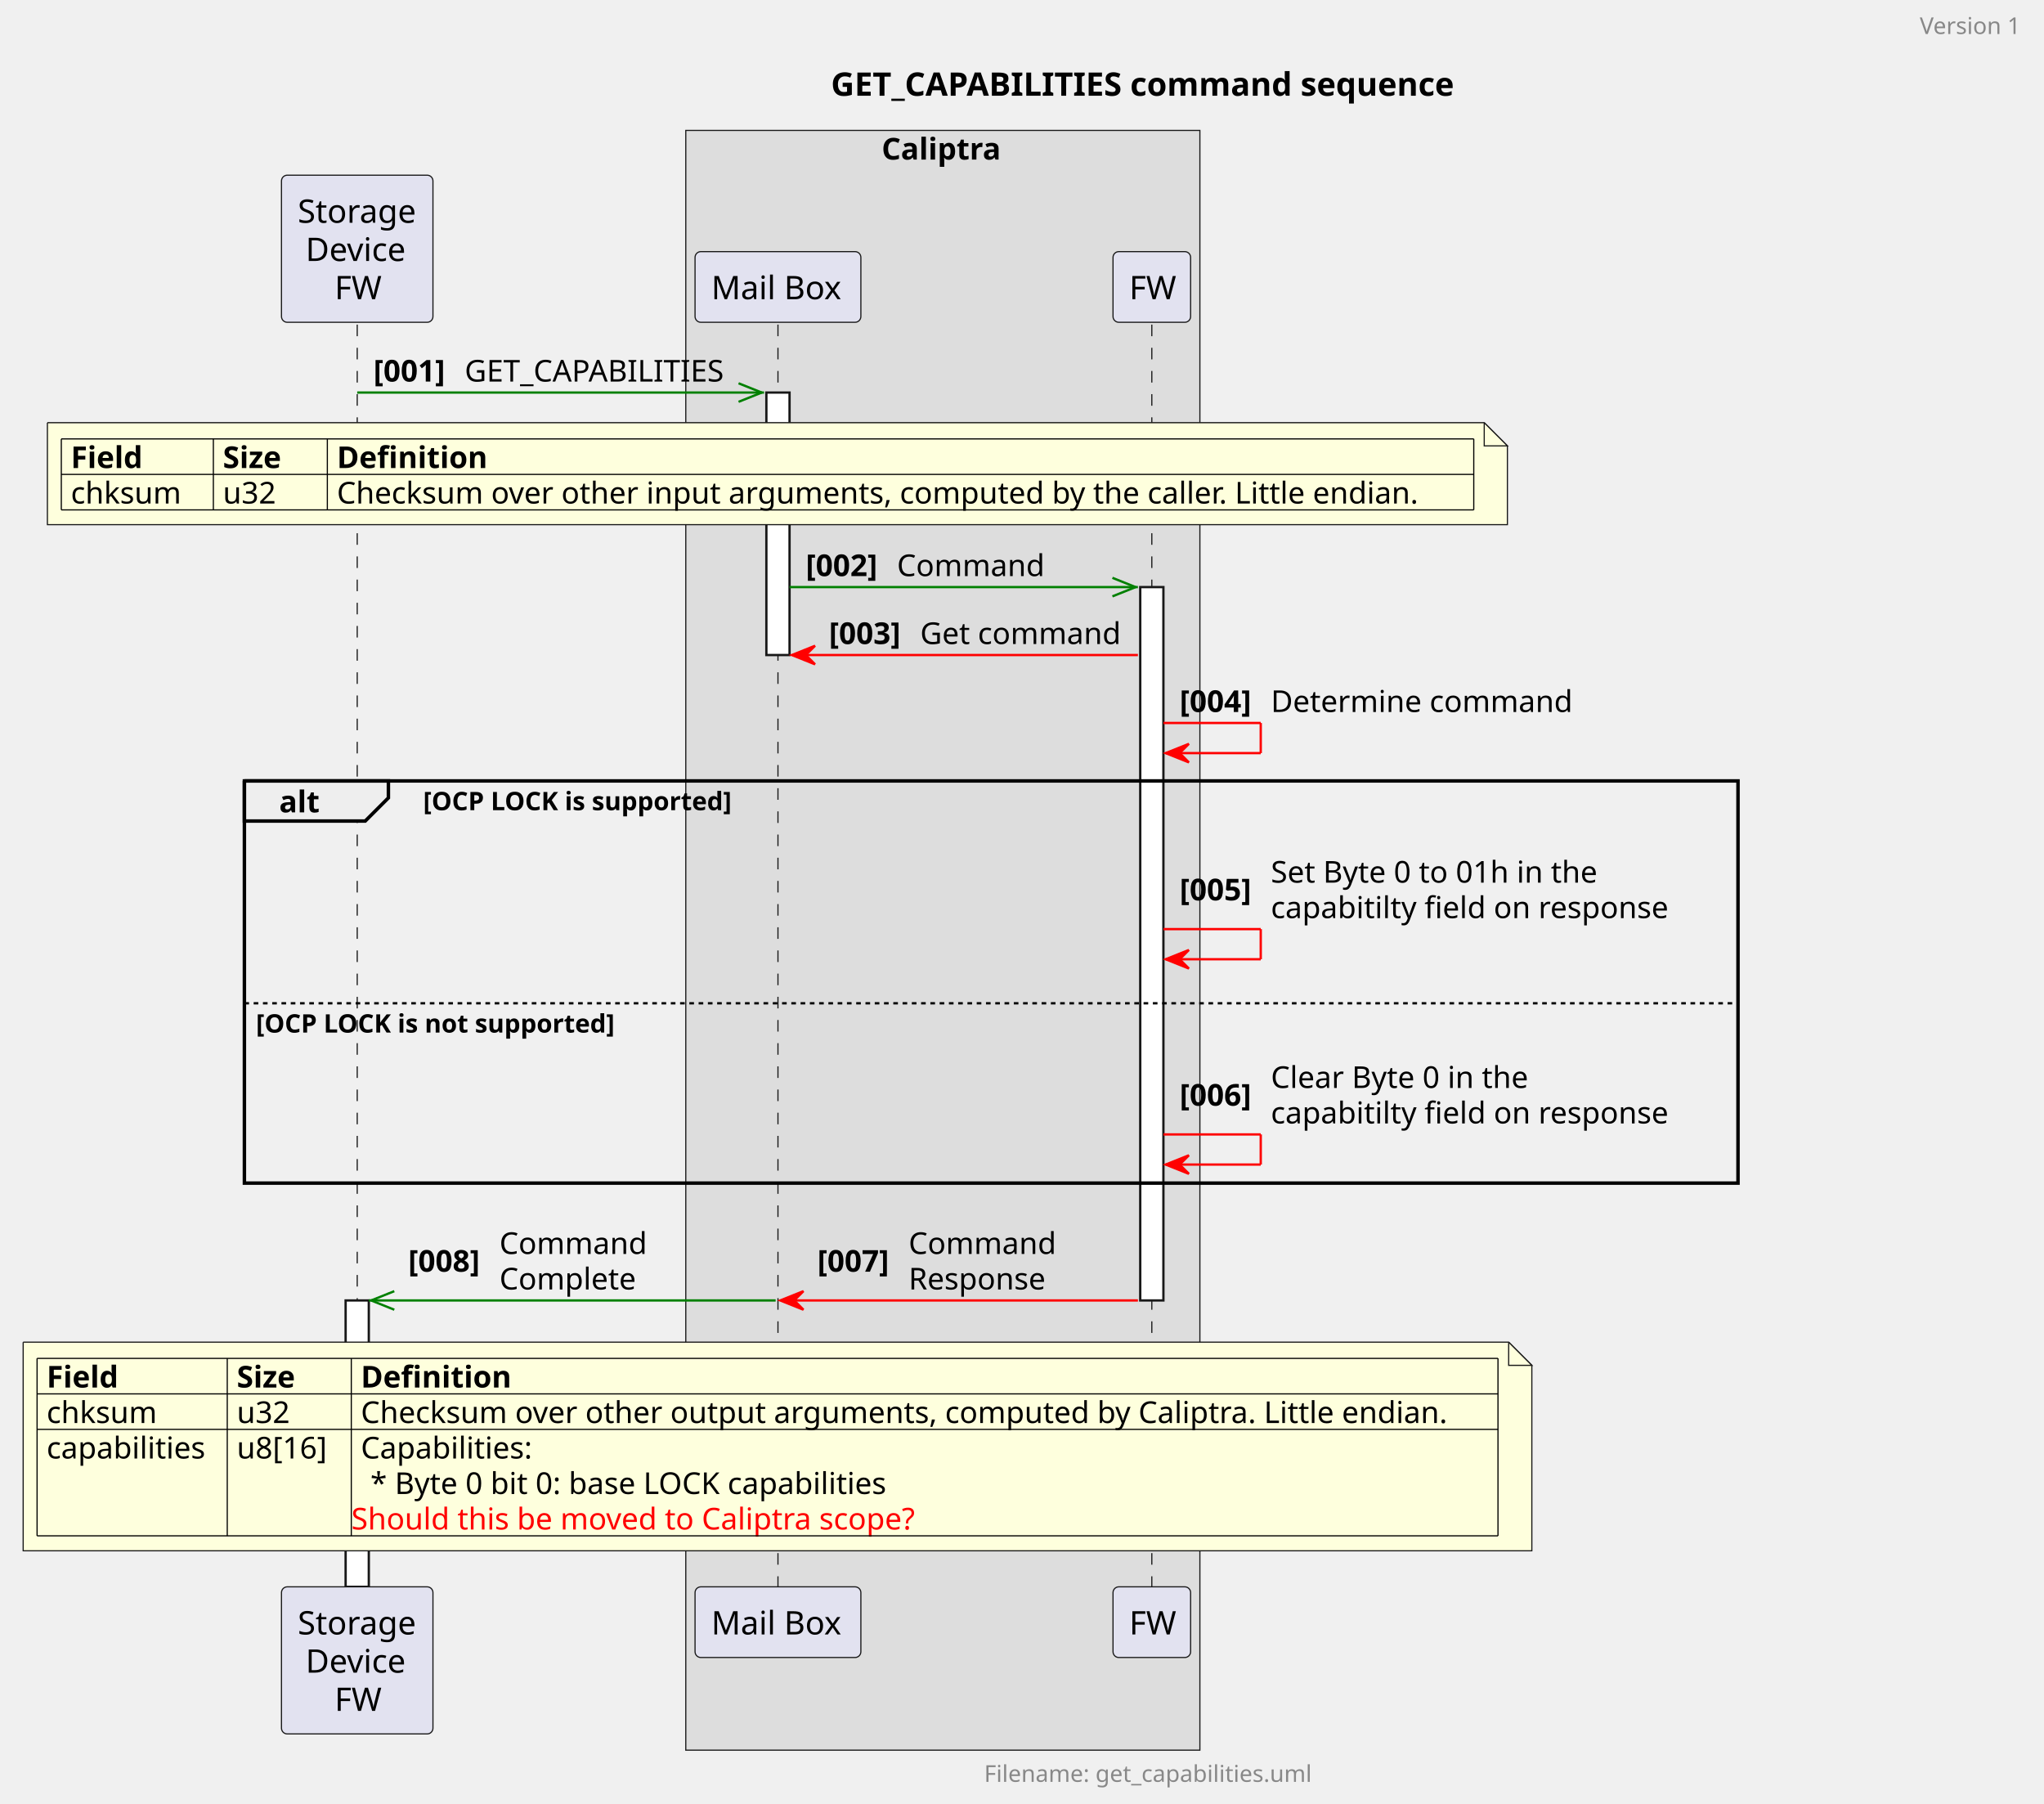
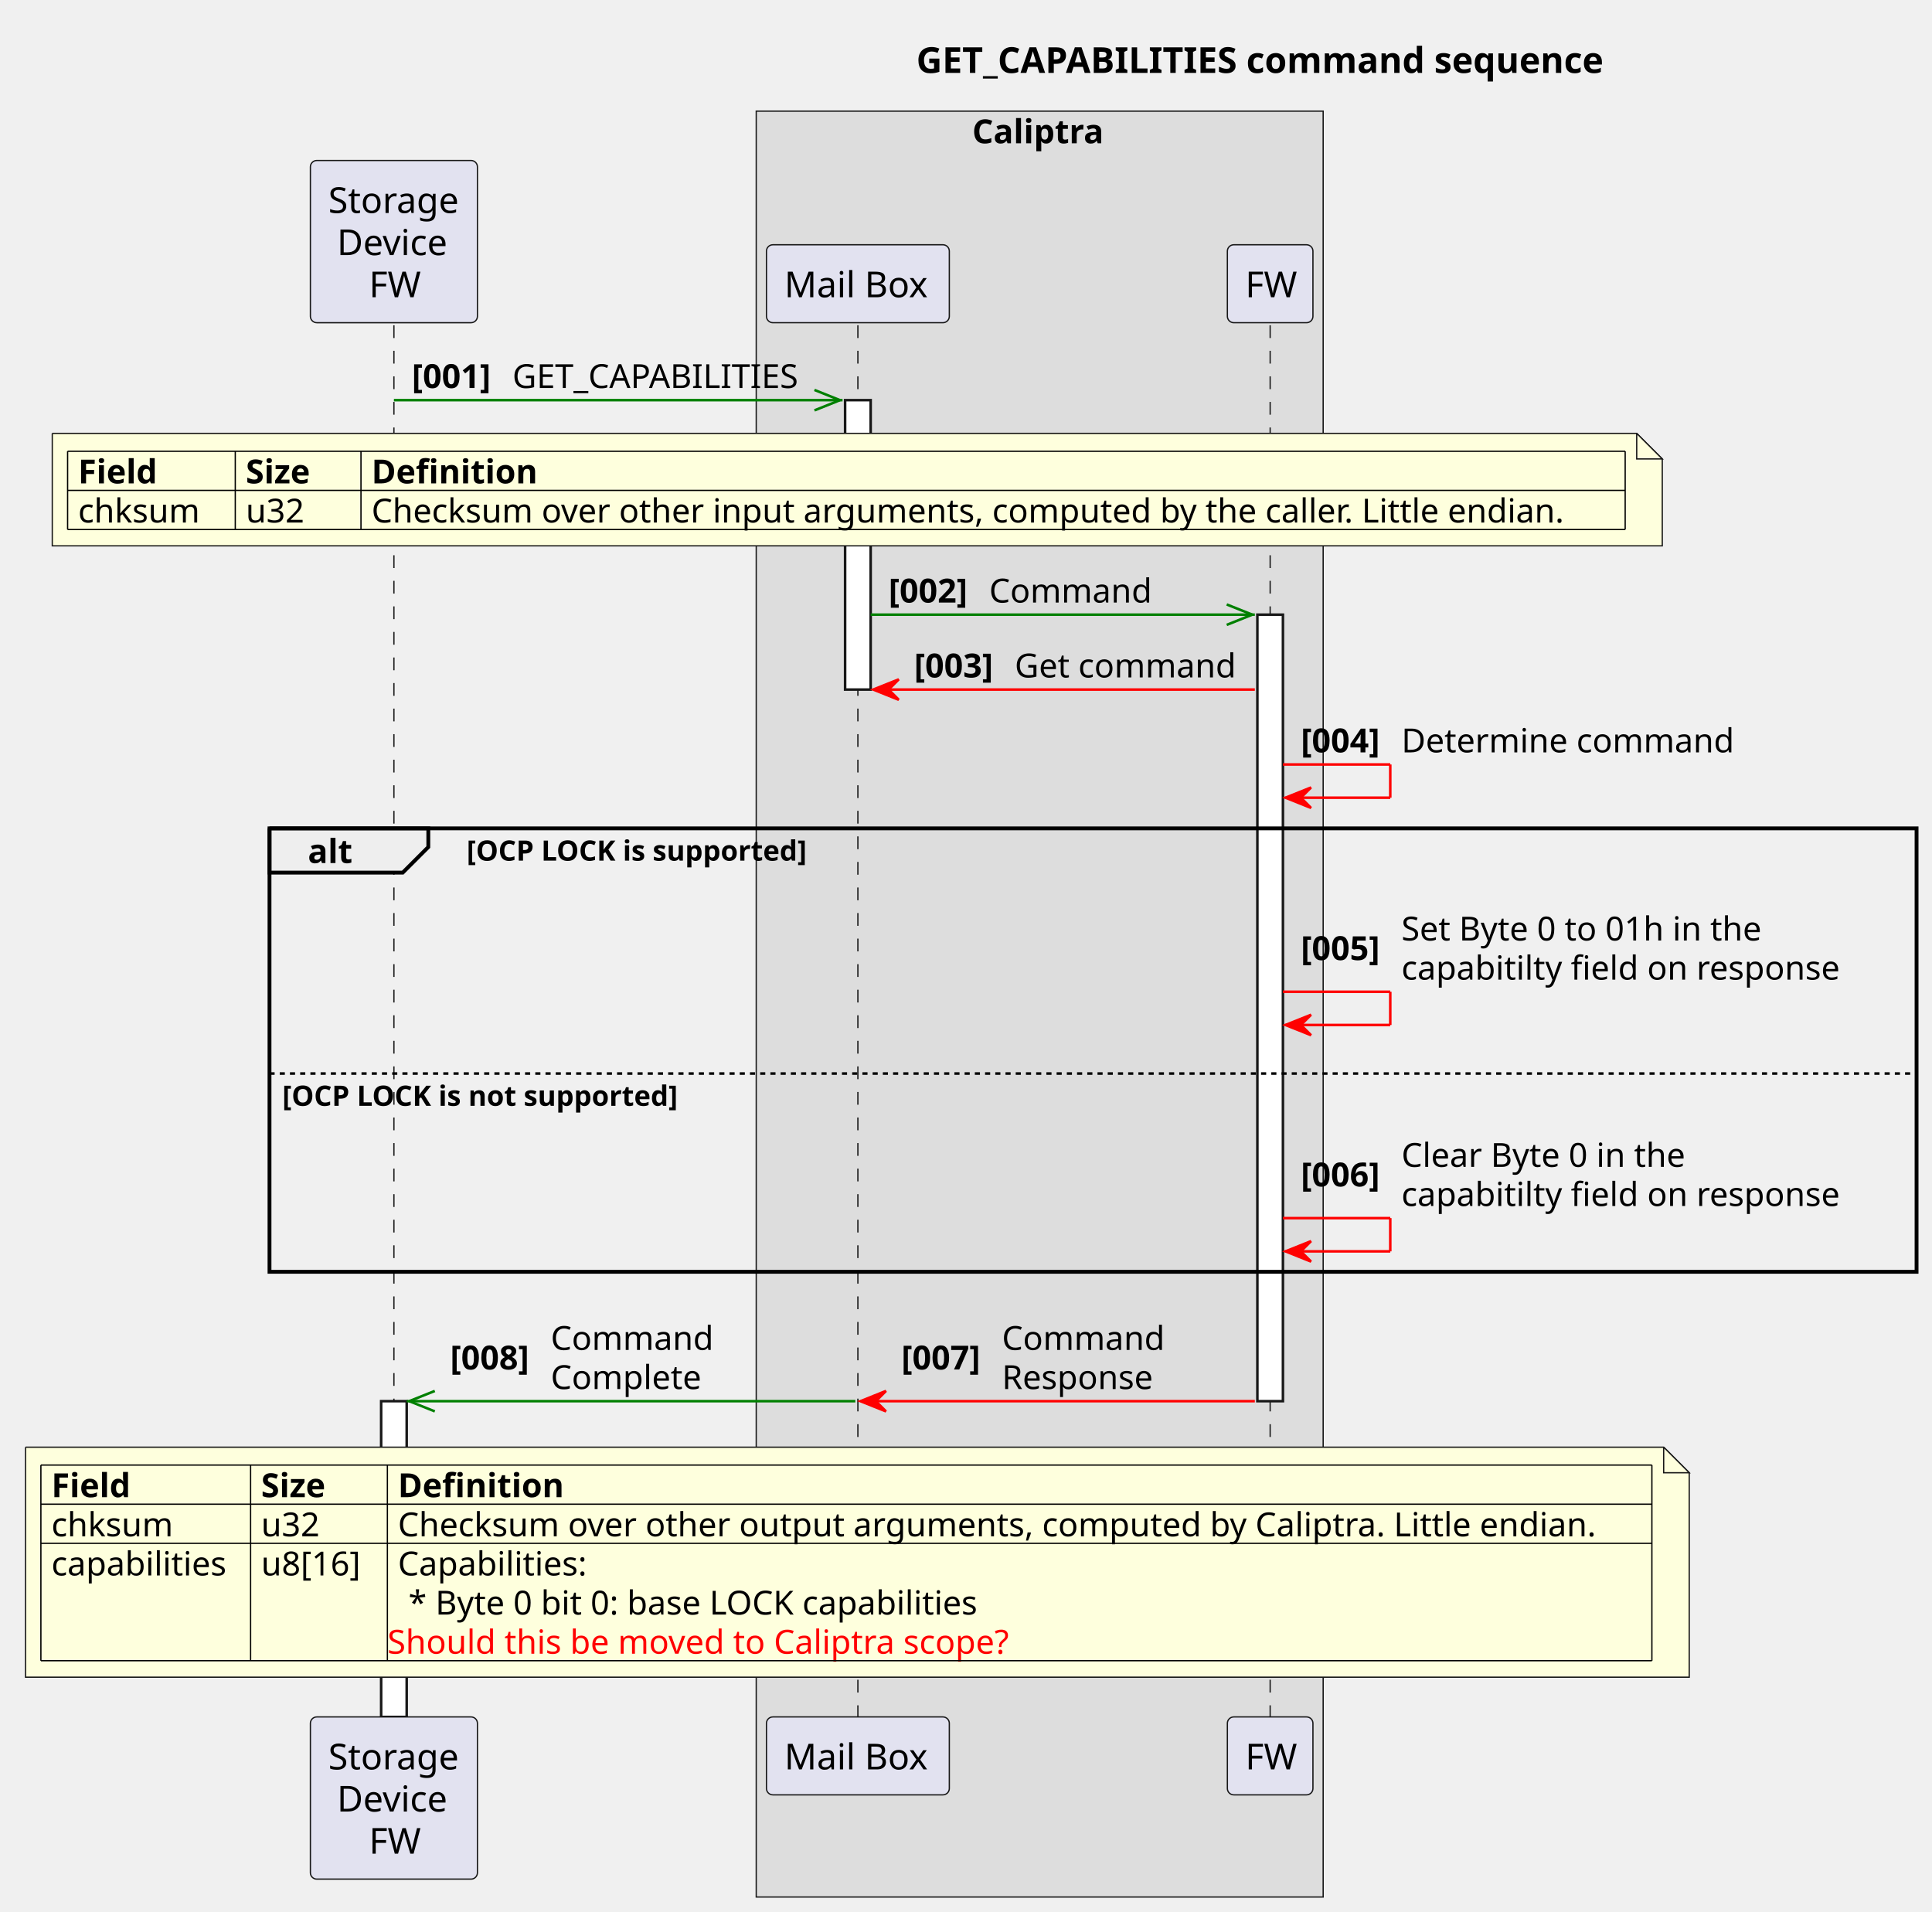
- <svg xmlns="http://www.w3.org/2000/svg" contentStyleType="text/css" data-diagram-type="SEQUENCE" height="778px" preserveAspectRatio="none" style="width:882px;height:778px;background:#FFFFFF;" version="1.1" viewBox="0 0 882 778" width="882px" zoomAndPan="magnify">
+ <svg xmlns="http://www.w3.org/2000/svg" contentStyleType="text/css" data-diagram-type="SEQUENCE" height="748px" preserveAspectRatio="none" style="width:756px;height:748px;background:#FFFFFF;" version="1.1" viewBox="0 0 756 748" width="756px" zoomAndPan="magnify">
  <defs />
  <g>
-     <rect fill="#DDDDDD" height="698.785" style="stroke:#181818;stroke-width:0.5;" width="221.839" x="295.92" y="56.266" />
-     <text fill="#000000" font-family="sans-serif" font-size="13" font-weight="bold" lengthAdjust="spacing" textLength="52.794" x="380.443" y="68.834">Caliptra</text>
-     <text fill="#888888" font-family="sans-serif" font-size="10" lengthAdjust="spacing" textLength="46.025" x="828.394" y="14.668">Version 1</text>
-     <text fill="#000000" font-family="sans-serif" font-size="14" font-weight="bold" lengthAdjust="spacing" textLength="278.749" x="358.565" y="41.312">GET_CAPABILITIES command sequence</text>
+     <rect fill="#DDDDDD" height="698.785" style="stroke:#181818;stroke-width:0.5;" width="221.839" x="295.92" y="43.488" />
+     <text fill="#000000" font-family="sans-serif" font-size="13" font-weight="bold" lengthAdjust="spacing" textLength="52.794" x="380.443" y="56.057">Caliptra</text>
+     <text fill="#000000" font-family="sans-serif" font-size="14" font-weight="bold" lengthAdjust="spacing" textLength="278.749" x="358.565" y="28.535">GET_CAPABILITIES command sequence</text>
    <g>
-       <rect fill="transparent" height="544.545" width="8" x="150.642" y="140.041" />
-       <line style="stroke:#181818;stroke-width:0.5;stroke-dasharray:5.0,5.0;" x1="154.142" x2="154.142" y1="140.041" y2="684.586" />
+       <rect fill="transparent" height="544.545" width="8" x="150.642" y="127.264" />
+       <line style="stroke:#181818;stroke-width:0.5;stroke-dasharray:5.0,5.0;" x1="154.142" x2="154.142" y1="127.264" y2="671.809" />
    </g>
    <g>
-       <rect fill="#FFFFFF" height="123.553" style="stroke:#181818;stroke-width:1;" width="10" x="149.142" y="561.033" />
+       <rect fill="#FFFFFF" height="123.553" style="stroke:#181818;stroke-width:1;" width="10" x="149.142" y="548.256" />
    </g>
    <g>
-       <rect fill="transparent" height="544.545" width="8" x="332.196" y="140.041" />
-       <line style="stroke:#181818;stroke-width:0.5;stroke-dasharray:5.0,5.0;" x1="335.696" x2="335.696" y1="140.041" y2="684.586" />
+       <rect fill="transparent" height="544.545" width="8" x="332.196" y="127.264" />
+       <line style="stroke:#181818;stroke-width:0.5;stroke-dasharray:5.0,5.0;" x1="335.696" x2="335.696" y1="127.264" y2="671.809" />
    </g>
    <g>
-       <rect fill="#FFFFFF" height="113.242" style="stroke:#181818;stroke-width:1;" width="10" x="330.696" y="169.352" />
+       <rect fill="#FFFFFF" height="113.242" style="stroke:#181818;stroke-width:1;" width="10" x="330.696" y="156.574" />
    </g>
    <g>
-       <rect fill="transparent" height="544.545" width="8" x="493.518" y="140.041" />
-       <line style="stroke:#181818;stroke-width:0.5;stroke-dasharray:5.0,5.0;" x1="497.018" x2="497.018" y1="140.041" y2="684.586" />
+       <rect fill="transparent" height="544.545" width="8" x="493.518" y="127.264" />
+       <line style="stroke:#181818;stroke-width:0.5;stroke-dasharray:5.0,5.0;" x1="497.018" x2="497.018" y1="127.264" y2="671.809" />
    </g>
    <g>
-       <rect fill="#FFFFFF" height="307.75" style="stroke:#181818;stroke-width:1;" width="10" x="492.018" y="253.283" />
+       <rect fill="#FFFFFF" height="307.75" style="stroke:#181818;stroke-width:1;" width="10" x="492.018" y="240.506" />
    </g>
-     <rect fill="#E2E2F0" height="63.465" rx="2.5" ry="2.5" style="stroke:#181818;stroke-width:0.5;" width="65.365" x="121.459" y="75.576" />
-     <text fill="#000000" font-family="sans-serif" font-size="14" lengthAdjust="spacing" textLength="51.365" x="128.459" y="96.111">Storage</text>
-     <text fill="#000000" font-family="sans-serif" font-size="14" lengthAdjust="spacing" textLength="44.55" x="131.867" y="112.6">Device</text>
-     <text fill="#000000" font-family="sans-serif" font-size="14" lengthAdjust="spacing" textLength="19.482" x="144.401" y="129.088">FW</text>
-     <rect fill="#E2E2F0" height="30.488" rx="2.5" ry="2.5" style="stroke:#181818;stroke-width:0.5;" width="71.552" x="299.92" y="108.553" />
-     <text fill="#000000" font-family="sans-serif" font-size="14" lengthAdjust="spacing" textLength="57.552" x="306.92" y="129.088">Mail Box</text>
-     <rect fill="#E2E2F0" height="30.488" rx="2.5" ry="2.5" style="stroke:#181818;stroke-width:0.5;" width="33.482" x="480.277" y="108.553" />
-     <text fill="#000000" font-family="sans-serif" font-size="14" lengthAdjust="spacing" textLength="19.482" x="487.277" y="129.088">FW</text>
-     <rect fill="#E2E2F0" height="63.465" rx="2.5" ry="2.5" style="stroke:#181818;stroke-width:0.5;" width="65.365" x="121.459" y="684.586" />
-     <text fill="#000000" font-family="sans-serif" font-size="14" lengthAdjust="spacing" textLength="51.365" x="128.459" y="705.121">Storage</text>
-     <text fill="#000000" font-family="sans-serif" font-size="14" lengthAdjust="spacing" textLength="44.55" x="131.867" y="721.609">Device</text>
-     <text fill="#000000" font-family="sans-serif" font-size="14" lengthAdjust="spacing" textLength="19.482" x="144.401" y="738.098">FW</text>
-     <rect fill="#E2E2F0" height="30.488" rx="2.5" ry="2.5" style="stroke:#181818;stroke-width:0.5;" width="71.552" x="299.92" y="684.586" />
-     <text fill="#000000" font-family="sans-serif" font-size="14" lengthAdjust="spacing" textLength="57.552" x="306.92" y="705.121">Mail Box</text>
-     <rect fill="#E2E2F0" height="30.488" rx="2.5" ry="2.5" style="stroke:#181818;stroke-width:0.5;" width="33.482" x="480.277" y="684.586" />
-     <text fill="#000000" font-family="sans-serif" font-size="14" lengthAdjust="spacing" textLength="19.482" x="487.277" y="705.121">FW</text>
-     <line style="stroke:#008000;stroke-width:1;" x1="328.696" x2="318.696" y1="169.352" y2="165.352" />
-     <line style="stroke:#008000;stroke-width:1;" x1="328.696" x2="318.696" y1="169.352" y2="173.352" />
-     <line style="stroke:#008000;stroke-width:1;" x1="154.142" x2="329.696" y1="169.352" y2="169.352" />
-     <text fill="#000000" font-family="sans-serif" font-size="13" font-weight="bold" lengthAdjust="spacing" textLength="35.363" x="161.142" y="164.609">[001]</text>
-     <text fill="#000000" font-family="sans-serif" font-size="13" lengthAdjust="spacing" textLength="113.191" x="200.505" y="164.609">GET_CAPABILITIES</text>
-     <path d="M20.455,182.352 L20.455,226.352 L650.455,226.352 L650.455,192.352 L640.455,182.352 L20.455,182.352 " fill="#FEFFDD" style="stroke:#181818;stroke-width:0.5;" />
-     <path d="M640.455,182.352 L640.455,192.352 L650.455,192.352 L640.455,182.352 " fill="#FEFFDD" style="stroke:#181818;stroke-width:0.5;" />
-     <text fill="#000000" font-family="sans-serif" font-size="13" lengthAdjust="spacing" textLength="4.113" x="26.455" y="201.92"> </text>
-     <text fill="#000000" font-family="sans-serif" font-size="13" font-weight="bold" lengthAdjust="spacing" textLength="32.151" x="30.568" y="201.92">Field</text>
-     <text fill="#000000" font-family="sans-serif" font-size="13" lengthAdjust="spacing" textLength="4.113" x="92.064" y="201.92"> </text>
-     <text fill="#000000" font-family="sans-serif" font-size="13" font-weight="bold" lengthAdjust="spacing" textLength="26.952" x="96.177" y="201.92">Size</text>
-     <text fill="#000000" font-family="sans-serif" font-size="13" lengthAdjust="spacing" textLength="4.113" x="141.252" y="201.92"> </text>
-     <text fill="#000000" font-family="sans-serif" font-size="13" font-weight="bold" lengthAdjust="spacing" textLength="66.644" x="145.365" y="201.92">Definition</text>
-     <text fill="#000000" font-family="sans-serif" font-size="13" lengthAdjust="spacing" textLength="49.156" x="30.568" y="217.231">chksum</text>
-     <text fill="#000000" font-family="sans-serif" font-size="13" lengthAdjust="spacing" textLength="24.508" x="96.177" y="217.231">u32</text>
-     <text fill="#000000" font-family="sans-serif" font-size="13" lengthAdjust="spacing" textLength="486.459" x="145.365" y="217.231">Checksum over other input arguments, computed by the caller. Little endian.</text>
-     <line style="stroke:#000000;stroke-width:0.5;" x1="26.455" x2="635.938" y1="189.352" y2="189.352" />
-     <line style="stroke:#000000;stroke-width:0.5;" x1="26.455" x2="635.938" y1="204.662" y2="204.662" />
-     <line style="stroke:#000000;stroke-width:0.5;" x1="26.455" x2="635.938" y1="219.973" y2="219.973" />
-     <line style="stroke:#000000;stroke-width:0.5;" x1="26.455" x2="26.455" y1="189.352" y2="219.973" />
-     <line style="stroke:#000000;stroke-width:0.5;" x1="92.064" x2="92.064" y1="189.352" y2="219.973" />
-     <line style="stroke:#000000;stroke-width:0.5;" x1="141.252" x2="141.252" y1="189.352" y2="219.973" />
-     <line style="stroke:#000000;stroke-width:0.5;" x1="635.938" x2="635.938" y1="189.352" y2="219.973" />
-     <line style="stroke:#008000;stroke-width:1;" x1="490.018" x2="480.018" y1="253.283" y2="249.283" />
-     <line style="stroke:#008000;stroke-width:1;" x1="490.018" x2="480.018" y1="253.283" y2="257.283" />
-     <line style="stroke:#008000;stroke-width:1;" x1="340.696" x2="491.018" y1="253.283" y2="253.283" />
-     <text fill="#000000" font-family="sans-serif" font-size="13" font-weight="bold" lengthAdjust="spacing" textLength="35.363" x="347.696" y="248.541">[002]</text>
-     <text fill="#000000" font-family="sans-serif" font-size="13" lengthAdjust="spacing" textLength="64.683" x="387.059" y="248.541">Command</text>
-     <polygon fill="#FF0000" points="351.696,278.594,341.696,282.594,351.696,286.594,347.696,282.594" style="stroke:#FF0000;stroke-width:1;" />
-     <line style="stroke:#FF0000;stroke-width:1;" x1="345.696" x2="491.018" y1="282.594" y2="282.594" />
-     <text fill="#000000" font-family="sans-serif" font-size="13" font-weight="bold" lengthAdjust="spacing" textLength="35.363" x="357.696" y="277.852">[003]</text>
-     <text fill="#000000" font-family="sans-serif" font-size="13" lengthAdjust="spacing" textLength="87.96" x="397.059" y="277.852">Get command</text>
-     <line style="stroke:#FF0000;stroke-width:1;" x1="502.018" x2="544.018" y1="311.904" y2="311.904" />
-     <line style="stroke:#FF0000;stroke-width:1;" x1="544.018" x2="544.018" y1="311.904" y2="324.904" />
-     <line style="stroke:#FF0000;stroke-width:1;" x1="503.018" x2="544.018" y1="324.904" y2="324.904" />
-     <polygon fill="#FF0000" points="513.018,320.904,503.018,324.904,513.018,328.904,509.018,324.904" style="stroke:#FF0000;stroke-width:1;" />
-     <text fill="#000000" font-family="sans-serif" font-size="13" font-weight="bold" lengthAdjust="spacing" textLength="35.363" x="509.018" y="307.162">[004]</text>
-     <text fill="#000000" font-family="sans-serif" font-size="13" lengthAdjust="spacing" textLength="132.069" x="548.381" y="307.162">Determine command</text>
-     <path d="M105.459,336.904 L167.598,336.904 L167.598,344.215 L157.598,354.215 L105.459,354.215 L105.459,336.904 " fill="#EEEEEE" style="stroke:#000000;stroke-width:1.5;" />
-     <rect fill="transparent" height="173.508" style="stroke:#000000;stroke-width:1.5;" width="644.5" x="105.459" y="336.904" />
-     <text fill="#000000" font-family="sans-serif" font-size="13" font-weight="bold" lengthAdjust="spacing" textLength="17.139" x="120.459" y="350.473">alt</text>
-     <text fill="#000000" font-family="sans-serif" font-size="11" font-weight="bold" lengthAdjust="spacing" textLength="141.802" x="182.598" y="349.539">[OCP LOCK is supported]</text>
-     <line style="stroke:#000000;stroke-width:1;stroke-dasharray:2.0,2.0;" x1="105.459" x2="749.96" y1="432.836" y2="432.836" />
-     <text fill="#000000" font-family="sans-serif" font-size="11" font-weight="bold" lengthAdjust="spacing" textLength="164.135" x="110.459" y="445.471">[OCP LOCK is not supported]</text>
-     <line style="stroke:#FF0000;stroke-width:1;" x1="502.018" x2="544.018" y1="400.836" y2="400.836" />
-     <line style="stroke:#FF0000;stroke-width:1;" x1="544.018" x2="544.018" y1="400.836" y2="413.836" />
-     <line style="stroke:#FF0000;stroke-width:1;" x1="503.018" x2="544.018" y1="413.836" y2="413.836" />
-     <polygon fill="#FF0000" points="513.018,409.836,503.018,413.836,513.018,417.836,509.018,413.836" style="stroke:#FF0000;stroke-width:1;" />
-     <text fill="#000000" font-family="sans-serif" font-size="13" font-weight="bold" lengthAdjust="spacing" textLength="35.363" x="509.018" y="388.438">[005]</text>
-     <text fill="#000000" font-family="sans-serif" font-size="13" lengthAdjust="spacing" textLength="147.735" x="548.381" y="380.783">Set Byte 0 to 01h in the</text>
-     <text fill="#000000" font-family="sans-serif" font-size="13" lengthAdjust="spacing" textLength="178.579" x="548.381" y="396.094">capabitilty field on response</text>
-     <line style="stroke:#FF0000;stroke-width:1;" x1="502.018" x2="544.018" y1="489.412" y2="489.412" />
-     <line style="stroke:#FF0000;stroke-width:1;" x1="544.018" x2="544.018" y1="489.412" y2="502.412" />
-     <line style="stroke:#FF0000;stroke-width:1;" x1="503.018" x2="544.018" y1="502.412" y2="502.412" />
-     <polygon fill="#FF0000" points="513.018,498.412,503.018,502.412,513.018,506.412,509.018,502.412" style="stroke:#FF0000;stroke-width:1;" />
-     <text fill="#000000" font-family="sans-serif" font-size="13" font-weight="bold" lengthAdjust="spacing" textLength="35.363" x="509.018" y="477.015">[006]</text>
-     <text fill="#000000" font-family="sans-serif" font-size="13" lengthAdjust="spacing" textLength="115.54" x="548.381" y="469.359">Clear Byte 0 in the</text>
-     <text fill="#000000" font-family="sans-serif" font-size="13" lengthAdjust="spacing" textLength="178.579" x="548.381" y="484.67">capabitilty field on response</text>
-     <polygon fill="#FF0000" points="346.696,557.033,336.696,561.033,346.696,565.033,342.696,561.033" style="stroke:#FF0000;stroke-width:1;" />
-     <line style="stroke:#FF0000;stroke-width:1;" x1="340.696" x2="491.018" y1="561.033" y2="561.033" />
-     <text fill="#000000" font-family="sans-serif" font-size="13" font-weight="bold" lengthAdjust="spacing" textLength="35.363" x="352.696" y="548.636">[007]</text>
-     <text fill="#000000" font-family="sans-serif" font-size="13" lengthAdjust="spacing" textLength="64.683" x="392.059" y="540.981">Command</text>
-     <text fill="#000000" font-family="sans-serif" font-size="13" lengthAdjust="spacing" textLength="60.195" x="392.059" y="556.291">Response</text>
-     <line style="stroke:#008000;stroke-width:1;" x1="160.142" x2="170.142" y1="561.033" y2="557.033" />
-     <line style="stroke:#008000;stroke-width:1;" x1="160.142" x2="170.142" y1="561.033" y2="565.033" />
-     <line style="stroke:#008000;stroke-width:1;" x1="159.142" x2="334.696" y1="561.033" y2="561.033" />
-     <text fill="#000000" font-family="sans-serif" font-size="13" font-weight="bold" lengthAdjust="spacing" textLength="35.363" x="176.142" y="548.636">[008]</text>
-     <text fill="#000000" font-family="sans-serif" font-size="13" lengthAdjust="spacing" textLength="64.683" x="215.505" y="540.981">Command</text>
-     <text fill="#000000" font-family="sans-serif" font-size="13" lengthAdjust="spacing" textLength="60.404" x="215.505" y="556.291">Complete</text>
-     <path d="M10,579.033 L10,669.033 L661,669.033 L661,589.033 L651,579.033 L10,579.033 " fill="#FEFFDD" style="stroke:#181818;stroke-width:0.5;" />
-     <path d="M651,579.033 L651,589.033 L661,589.033 L651,579.033 " fill="#FEFFDD" style="stroke:#181818;stroke-width:0.5;" />
-     <text fill="#000000" font-family="sans-serif" font-size="13" lengthAdjust="spacing" textLength="4.113" x="16" y="598.602"> </text>
-     <text fill="#000000" font-family="sans-serif" font-size="13" font-weight="bold" lengthAdjust="spacing" textLength="32.151" x="20.113" y="598.602">Field</text>
-     <text fill="#000000" font-family="sans-serif" font-size="13" lengthAdjust="spacing" textLength="4.113" x="98.062" y="598.602"> </text>
-     <text fill="#000000" font-family="sans-serif" font-size="13" font-weight="bold" lengthAdjust="spacing" textLength="26.952" x="102.176" y="598.602">Size</text>
-     <text fill="#000000" font-family="sans-serif" font-size="13" lengthAdjust="spacing" textLength="4.113" x="151.586" y="598.602"> </text>
-     <text fill="#000000" font-family="sans-serif" font-size="13" font-weight="bold" lengthAdjust="spacing" textLength="66.644" x="155.699" y="598.602">Definition</text>
-     <text fill="#000000" font-family="sans-serif" font-size="13" lengthAdjust="spacing" textLength="49.156" x="20.113" y="613.912">chksum</text>
-     <text fill="#000000" font-family="sans-serif" font-size="13" lengthAdjust="spacing" textLength="24.508" x="102.176" y="613.912">u32</text>
-     <text fill="#000000" font-family="sans-serif" font-size="13" lengthAdjust="spacing" textLength="486.58" x="155.699" y="613.912">Checksum over other output arguments, computed by Caliptra. Little endian.</text>
-     <text fill="#000000" font-family="sans-serif" font-size="13" lengthAdjust="spacing" textLength="71.144" x="20.113" y="629.223">capabilities</text>
-     <text fill="#000000" font-family="sans-serif" font-size="13" lengthAdjust="spacing" textLength="41.184" x="102.176" y="629.223">u8[16]</text>
-     <text fill="#000000" font-family="sans-serif" font-size="13" lengthAdjust="spacing" textLength="77.594" x="155.699" y="629.223">Capabilities:</text>
-     <text fill="#000000" font-family="sans-serif" font-size="13" lengthAdjust="spacing" textLength="233.676" x="159.812" y="644.533">* Byte 0 bit 0: base LOCK capabilities</text>
-     <text fill="#FF0000" font-family="sans-serif" font-size="13" lengthAdjust="spacing" textLength="253.018" x="151.586" y="659.844">Should this be moved to Caliptra scope?</text>
-     <line style="stroke:#000000;stroke-width:0.5;" x1="16" x2="646.392" y1="586.033" y2="586.033" />
-     <line style="stroke:#000000;stroke-width:0.5;" x1="16" x2="646.392" y1="601.344" y2="601.344" />
-     <line style="stroke:#000000;stroke-width:0.5;" x1="16" x2="646.392" y1="616.654" y2="616.654" />
-     <line style="stroke:#000000;stroke-width:0.5;" x1="16" x2="646.392" y1="662.586" y2="662.586" />
-     <line style="stroke:#000000;stroke-width:0.5;" x1="16" x2="16" y1="586.033" y2="662.586" />
-     <line style="stroke:#000000;stroke-width:0.5;" x1="98.062" x2="98.062" y1="586.033" y2="662.586" />
-     <line style="stroke:#000000;stroke-width:0.5;" x1="151.586" x2="151.586" y1="586.033" y2="662.586" />
-     <line style="stroke:#000000;stroke-width:0.5;" x1="646.392" x2="646.392" y1="586.033" y2="662.586" />
-     <text fill="#888888" font-family="sans-serif" font-size="10" lengthAdjust="spacing" textLength="146.548" x="424.665" y="768.719">Filename: get_capabilities.uml</text>
+     <rect fill="#E2E2F0" height="63.465" rx="2.5" ry="2.5" style="stroke:#181818;stroke-width:0.5;" width="65.365" x="121.459" y="62.799" />
+     <text fill="#000000" font-family="sans-serif" font-size="14" lengthAdjust="spacing" textLength="51.365" x="128.459" y="83.334">Storage</text>
+     <text fill="#000000" font-family="sans-serif" font-size="14" lengthAdjust="spacing" textLength="44.55" x="131.867" y="99.822">Device</text>
+     <text fill="#000000" font-family="sans-serif" font-size="14" lengthAdjust="spacing" textLength="19.482" x="144.401" y="116.311">FW</text>
+     <rect fill="#E2E2F0" height="30.488" rx="2.5" ry="2.5" style="stroke:#181818;stroke-width:0.5;" width="71.552" x="299.92" y="95.775" />
+     <text fill="#000000" font-family="sans-serif" font-size="14" lengthAdjust="spacing" textLength="57.552" x="306.92" y="116.311">Mail Box</text>
+     <rect fill="#E2E2F0" height="30.488" rx="2.5" ry="2.5" style="stroke:#181818;stroke-width:0.5;" width="33.482" x="480.277" y="95.775" />
+     <text fill="#000000" font-family="sans-serif" font-size="14" lengthAdjust="spacing" textLength="19.482" x="487.277" y="116.311">FW</text>
+     <rect fill="#E2E2F0" height="63.465" rx="2.5" ry="2.5" style="stroke:#181818;stroke-width:0.5;" width="65.365" x="121.459" y="671.809" />
+     <text fill="#000000" font-family="sans-serif" font-size="14" lengthAdjust="spacing" textLength="51.365" x="128.459" y="692.344">Storage</text>
+     <text fill="#000000" font-family="sans-serif" font-size="14" lengthAdjust="spacing" textLength="44.55" x="131.867" y="708.832">Device</text>
+     <text fill="#000000" font-family="sans-serif" font-size="14" lengthAdjust="spacing" textLength="19.482" x="144.401" y="725.32">FW</text>
+     <rect fill="#E2E2F0" height="30.488" rx="2.5" ry="2.5" style="stroke:#181818;stroke-width:0.5;" width="71.552" x="299.92" y="671.809" />
+     <text fill="#000000" font-family="sans-serif" font-size="14" lengthAdjust="spacing" textLength="57.552" x="306.92" y="692.344">Mail Box</text>
+     <rect fill="#E2E2F0" height="30.488" rx="2.5" ry="2.5" style="stroke:#181818;stroke-width:0.5;" width="33.482" x="480.277" y="671.809" />
+     <text fill="#000000" font-family="sans-serif" font-size="14" lengthAdjust="spacing" textLength="19.482" x="487.277" y="692.344">FW</text>
+     <line style="stroke:#008000;stroke-width:1;" x1="328.696" x2="318.696" y1="156.574" y2="152.574" />
+     <line style="stroke:#008000;stroke-width:1;" x1="328.696" x2="318.696" y1="156.574" y2="160.574" />
+     <line style="stroke:#008000;stroke-width:1;" x1="154.142" x2="329.696" y1="156.574" y2="156.574" />
+     <text fill="#000000" font-family="sans-serif" font-size="13" font-weight="bold" lengthAdjust="spacing" textLength="35.363" x="161.142" y="151.832">[001]</text>
+     <text fill="#000000" font-family="sans-serif" font-size="13" lengthAdjust="spacing" textLength="113.191" x="200.505" y="151.832">GET_CAPABILITIES</text>
+     <path d="M20.455,169.574 L20.455,213.574 L650.455,213.574 L650.455,179.574 L640.455,169.574 L20.455,169.574 " fill="#FEFFDD" style="stroke:#181818;stroke-width:0.5;" />
+     <path d="M640.455,169.574 L640.455,179.574 L650.455,179.574 L640.455,169.574 " fill="#FEFFDD" style="stroke:#181818;stroke-width:0.5;" />
+     <text fill="#000000" font-family="sans-serif" font-size="13" lengthAdjust="spacing" textLength="4.113" x="26.455" y="189.143"> </text>
+     <text fill="#000000" font-family="sans-serif" font-size="13" font-weight="bold" lengthAdjust="spacing" textLength="32.151" x="30.568" y="189.143">Field</text>
+     <text fill="#000000" font-family="sans-serif" font-size="13" lengthAdjust="spacing" textLength="4.113" x="92.064" y="189.143"> </text>
+     <text fill="#000000" font-family="sans-serif" font-size="13" font-weight="bold" lengthAdjust="spacing" textLength="26.952" x="96.177" y="189.143">Size</text>
+     <text fill="#000000" font-family="sans-serif" font-size="13" lengthAdjust="spacing" textLength="4.113" x="141.252" y="189.143"> </text>
+     <text fill="#000000" font-family="sans-serif" font-size="13" font-weight="bold" lengthAdjust="spacing" textLength="66.644" x="145.365" y="189.143">Definition</text>
+     <text fill="#000000" font-family="sans-serif" font-size="13" lengthAdjust="spacing" textLength="49.156" x="30.568" y="204.453">chksum</text>
+     <text fill="#000000" font-family="sans-serif" font-size="13" lengthAdjust="spacing" textLength="24.508" x="96.177" y="204.453">u32</text>
+     <text fill="#000000" font-family="sans-serif" font-size="13" lengthAdjust="spacing" textLength="486.459" x="145.365" y="204.453">Checksum over other input arguments, computed by the caller. Little endian.</text>
+     <line style="stroke:#000000;stroke-width:0.5;" x1="26.455" x2="635.938" y1="176.574" y2="176.574" />
+     <line style="stroke:#000000;stroke-width:0.5;" x1="26.455" x2="635.938" y1="191.885" y2="191.885" />
+     <line style="stroke:#000000;stroke-width:0.5;" x1="26.455" x2="635.938" y1="207.195" y2="207.195" />
+     <line style="stroke:#000000;stroke-width:0.5;" x1="26.455" x2="26.455" y1="176.574" y2="207.195" />
+     <line style="stroke:#000000;stroke-width:0.5;" x1="92.064" x2="92.064" y1="176.574" y2="207.195" />
+     <line style="stroke:#000000;stroke-width:0.5;" x1="141.252" x2="141.252" y1="176.574" y2="207.195" />
+     <line style="stroke:#000000;stroke-width:0.5;" x1="635.938" x2="635.938" y1="176.574" y2="207.195" />
+     <line style="stroke:#008000;stroke-width:1;" x1="490.018" x2="480.018" y1="240.506" y2="236.506" />
+     <line style="stroke:#008000;stroke-width:1;" x1="490.018" x2="480.018" y1="240.506" y2="244.506" />
+     <line style="stroke:#008000;stroke-width:1;" x1="340.696" x2="491.018" y1="240.506" y2="240.506" />
+     <text fill="#000000" font-family="sans-serif" font-size="13" font-weight="bold" lengthAdjust="spacing" textLength="35.363" x="347.696" y="235.764">[002]</text>
+     <text fill="#000000" font-family="sans-serif" font-size="13" lengthAdjust="spacing" textLength="64.683" x="387.059" y="235.764">Command</text>
+     <polygon fill="#FF0000" points="351.696,265.816,341.696,269.816,351.696,273.816,347.696,269.816" style="stroke:#FF0000;stroke-width:1;" />
+     <line style="stroke:#FF0000;stroke-width:1;" x1="345.696" x2="491.018" y1="269.816" y2="269.816" />
+     <text fill="#000000" font-family="sans-serif" font-size="13" font-weight="bold" lengthAdjust="spacing" textLength="35.363" x="357.696" y="265.074">[003]</text>
+     <text fill="#000000" font-family="sans-serif" font-size="13" lengthAdjust="spacing" textLength="87.96" x="397.059" y="265.074">Get command</text>
+     <line style="stroke:#FF0000;stroke-width:1;" x1="502.018" x2="544.018" y1="299.127" y2="299.127" />
+     <line style="stroke:#FF0000;stroke-width:1;" x1="544.018" x2="544.018" y1="299.127" y2="312.127" />
+     <line style="stroke:#FF0000;stroke-width:1;" x1="503.018" x2="544.018" y1="312.127" y2="312.127" />
+     <polygon fill="#FF0000" points="513.018,308.127,503.018,312.127,513.018,316.127,509.018,312.127" style="stroke:#FF0000;stroke-width:1;" />
+     <text fill="#000000" font-family="sans-serif" font-size="13" font-weight="bold" lengthAdjust="spacing" textLength="35.363" x="509.018" y="294.385">[004]</text>
+     <text fill="#000000" font-family="sans-serif" font-size="13" lengthAdjust="spacing" textLength="132.069" x="548.381" y="294.385">Determine command</text>
+     <path d="M105.459,324.127 L167.598,324.127 L167.598,331.438 L157.598,341.438 L105.459,341.438 L105.459,324.127 " fill="#EEEEEE" style="stroke:#000000;stroke-width:1.5;" />
+     <rect fill="transparent" height="173.508" style="stroke:#000000;stroke-width:1.5;" width="644.5" x="105.459" y="324.127" />
+     <text fill="#000000" font-family="sans-serif" font-size="13" font-weight="bold" lengthAdjust="spacing" textLength="17.139" x="120.459" y="337.695">alt</text>
+     <text fill="#000000" font-family="sans-serif" font-size="11" font-weight="bold" lengthAdjust="spacing" textLength="141.802" x="182.598" y="336.762">[OCP LOCK is supported]</text>
+     <line style="stroke:#000000;stroke-width:1;stroke-dasharray:2.0,2.0;" x1="105.459" x2="749.96" y1="420.059" y2="420.059" />
+     <text fill="#000000" font-family="sans-serif" font-size="11" font-weight="bold" lengthAdjust="spacing" textLength="164.135" x="110.459" y="432.693">[OCP LOCK is not supported]</text>
+     <line style="stroke:#FF0000;stroke-width:1;" x1="502.018" x2="544.018" y1="388.059" y2="388.059" />
+     <line style="stroke:#FF0000;stroke-width:1;" x1="544.018" x2="544.018" y1="388.059" y2="401.059" />
+     <line style="stroke:#FF0000;stroke-width:1;" x1="503.018" x2="544.018" y1="401.059" y2="401.059" />
+     <polygon fill="#FF0000" points="513.018,397.059,503.018,401.059,513.018,405.059,509.018,401.059" style="stroke:#FF0000;stroke-width:1;" />
+     <text fill="#000000" font-family="sans-serif" font-size="13" font-weight="bold" lengthAdjust="spacing" textLength="35.363" x="509.018" y="375.661">[005]</text>
+     <text fill="#000000" font-family="sans-serif" font-size="13" lengthAdjust="spacing" textLength="147.735" x="548.381" y="368.006">Set Byte 0 to 01h in the</text>
+     <text fill="#000000" font-family="sans-serif" font-size="13" lengthAdjust="spacing" textLength="178.579" x="548.381" y="383.316">capabitilty field on response</text>
+     <line style="stroke:#FF0000;stroke-width:1;" x1="502.018" x2="544.018" y1="476.635" y2="476.635" />
+     <line style="stroke:#FF0000;stroke-width:1;" x1="544.018" x2="544.018" y1="476.635" y2="489.635" />
+     <line style="stroke:#FF0000;stroke-width:1;" x1="503.018" x2="544.018" y1="489.635" y2="489.635" />
+     <polygon fill="#FF0000" points="513.018,485.635,503.018,489.635,513.018,493.635,509.018,489.635" style="stroke:#FF0000;stroke-width:1;" />
+     <text fill="#000000" font-family="sans-serif" font-size="13" font-weight="bold" lengthAdjust="spacing" textLength="35.363" x="509.018" y="464.237">[006]</text>
+     <text fill="#000000" font-family="sans-serif" font-size="13" lengthAdjust="spacing" textLength="115.54" x="548.381" y="456.582">Clear Byte 0 in the</text>
+     <text fill="#000000" font-family="sans-serif" font-size="13" lengthAdjust="spacing" textLength="178.579" x="548.381" y="471.893">capabitilty field on response</text>
+     <polygon fill="#FF0000" points="346.696,544.256,336.696,548.256,346.696,552.256,342.696,548.256" style="stroke:#FF0000;stroke-width:1;" />
+     <line style="stroke:#FF0000;stroke-width:1;" x1="340.696" x2="491.018" y1="548.256" y2="548.256" />
+     <text fill="#000000" font-family="sans-serif" font-size="13" font-weight="bold" lengthAdjust="spacing" textLength="35.363" x="352.696" y="535.858">[007]</text>
+     <text fill="#000000" font-family="sans-serif" font-size="13" lengthAdjust="spacing" textLength="64.683" x="392.059" y="528.203">Command</text>
+     <text fill="#000000" font-family="sans-serif" font-size="13" lengthAdjust="spacing" textLength="60.195" x="392.059" y="543.514">Response</text>
+     <line style="stroke:#008000;stroke-width:1;" x1="160.142" x2="170.142" y1="548.256" y2="544.256" />
+     <line style="stroke:#008000;stroke-width:1;" x1="160.142" x2="170.142" y1="548.256" y2="552.256" />
+     <line style="stroke:#008000;stroke-width:1;" x1="159.142" x2="334.696" y1="548.256" y2="548.256" />
+     <text fill="#000000" font-family="sans-serif" font-size="13" font-weight="bold" lengthAdjust="spacing" textLength="35.363" x="176.142" y="535.858">[008]</text>
+     <text fill="#000000" font-family="sans-serif" font-size="13" lengthAdjust="spacing" textLength="64.683" x="215.505" y="528.203">Command</text>
+     <text fill="#000000" font-family="sans-serif" font-size="13" lengthAdjust="spacing" textLength="60.404" x="215.505" y="543.514">Complete</text>
+     <path d="M10,566.256 L10,656.256 L661,656.256 L661,576.256 L651,566.256 L10,566.256 " fill="#FEFFDD" style="stroke:#181818;stroke-width:0.5;" />
+     <path d="M651,566.256 L651,576.256 L661,576.256 L651,566.256 " fill="#FEFFDD" style="stroke:#181818;stroke-width:0.5;" />
+     <text fill="#000000" font-family="sans-serif" font-size="13" lengthAdjust="spacing" textLength="4.113" x="16" y="585.824"> </text>
+     <text fill="#000000" font-family="sans-serif" font-size="13" font-weight="bold" lengthAdjust="spacing" textLength="32.151" x="20.113" y="585.824">Field</text>
+     <text fill="#000000" font-family="sans-serif" font-size="13" lengthAdjust="spacing" textLength="4.113" x="98.062" y="585.824"> </text>
+     <text fill="#000000" font-family="sans-serif" font-size="13" font-weight="bold" lengthAdjust="spacing" textLength="26.952" x="102.176" y="585.824">Size</text>
+     <text fill="#000000" font-family="sans-serif" font-size="13" lengthAdjust="spacing" textLength="4.113" x="151.586" y="585.824"> </text>
+     <text fill="#000000" font-family="sans-serif" font-size="13" font-weight="bold" lengthAdjust="spacing" textLength="66.644" x="155.699" y="585.824">Definition</text>
+     <text fill="#000000" font-family="sans-serif" font-size="13" lengthAdjust="spacing" textLength="49.156" x="20.113" y="601.135">chksum</text>
+     <text fill="#000000" font-family="sans-serif" font-size="13" lengthAdjust="spacing" textLength="24.508" x="102.176" y="601.135">u32</text>
+     <text fill="#000000" font-family="sans-serif" font-size="13" lengthAdjust="spacing" textLength="486.58" x="155.699" y="601.135">Checksum over other output arguments, computed by Caliptra. Little endian.</text>
+     <text fill="#000000" font-family="sans-serif" font-size="13" lengthAdjust="spacing" textLength="71.144" x="20.113" y="616.445">capabilities</text>
+     <text fill="#000000" font-family="sans-serif" font-size="13" lengthAdjust="spacing" textLength="41.184" x="102.176" y="616.445">u8[16]</text>
+     <text fill="#000000" font-family="sans-serif" font-size="13" lengthAdjust="spacing" textLength="77.594" x="155.699" y="616.445">Capabilities:</text>
+     <text fill="#000000" font-family="sans-serif" font-size="13" lengthAdjust="spacing" textLength="233.676" x="159.812" y="631.756">* Byte 0 bit 0: base LOCK capabilities</text>
+     <text fill="#FF0000" font-family="sans-serif" font-size="13" lengthAdjust="spacing" textLength="253.018" x="151.586" y="647.066">Should this be moved to Caliptra scope?</text>
+     <line style="stroke:#000000;stroke-width:0.5;" x1="16" x2="646.392" y1="573.256" y2="573.256" />
+     <line style="stroke:#000000;stroke-width:0.5;" x1="16" x2="646.392" y1="588.566" y2="588.566" />
+     <line style="stroke:#000000;stroke-width:0.5;" x1="16" x2="646.392" y1="603.877" y2="603.877" />
+     <line style="stroke:#000000;stroke-width:0.5;" x1="16" x2="646.392" y1="649.809" y2="649.809" />
+     <line style="stroke:#000000;stroke-width:0.5;" x1="16" x2="16" y1="573.256" y2="649.809" />
+     <line style="stroke:#000000;stroke-width:0.5;" x1="98.062" x2="98.062" y1="573.256" y2="649.809" />
+     <line style="stroke:#000000;stroke-width:0.5;" x1="151.586" x2="151.586" y1="573.256" y2="649.809" />
+     <line style="stroke:#000000;stroke-width:0.5;" x1="646.392" x2="646.392" y1="573.256" y2="649.809" />
  </g>
</svg>
